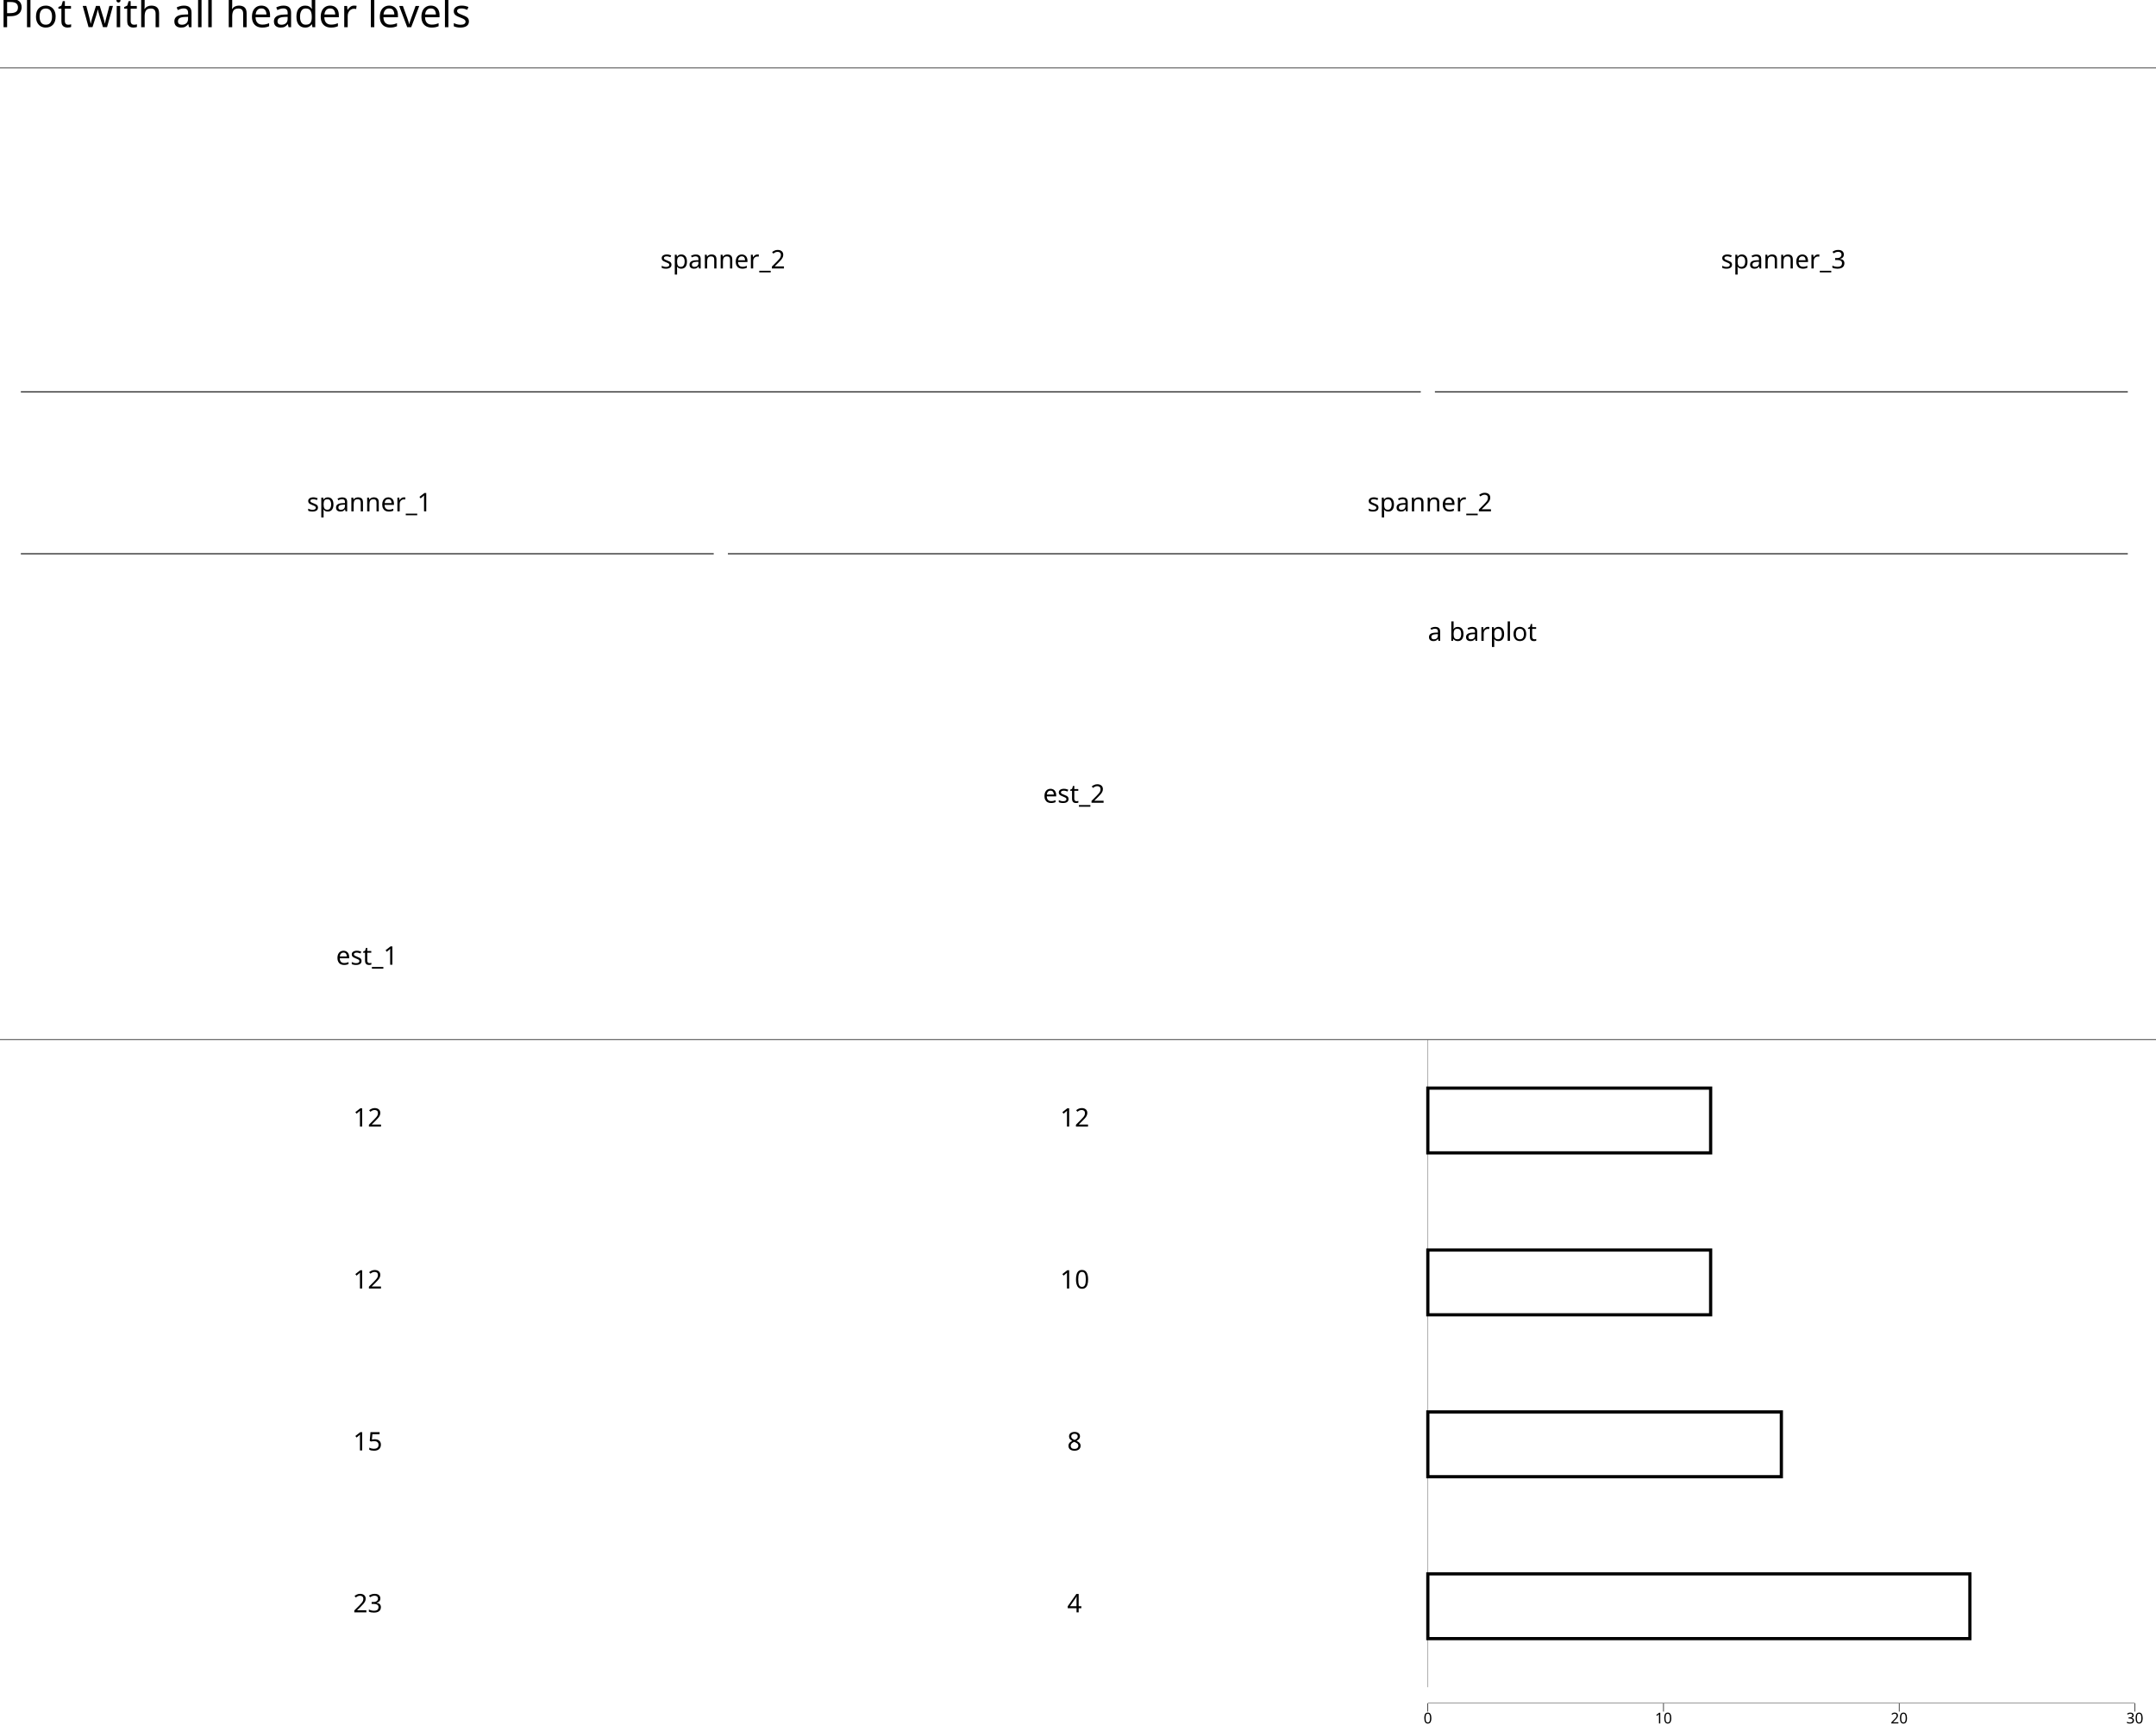
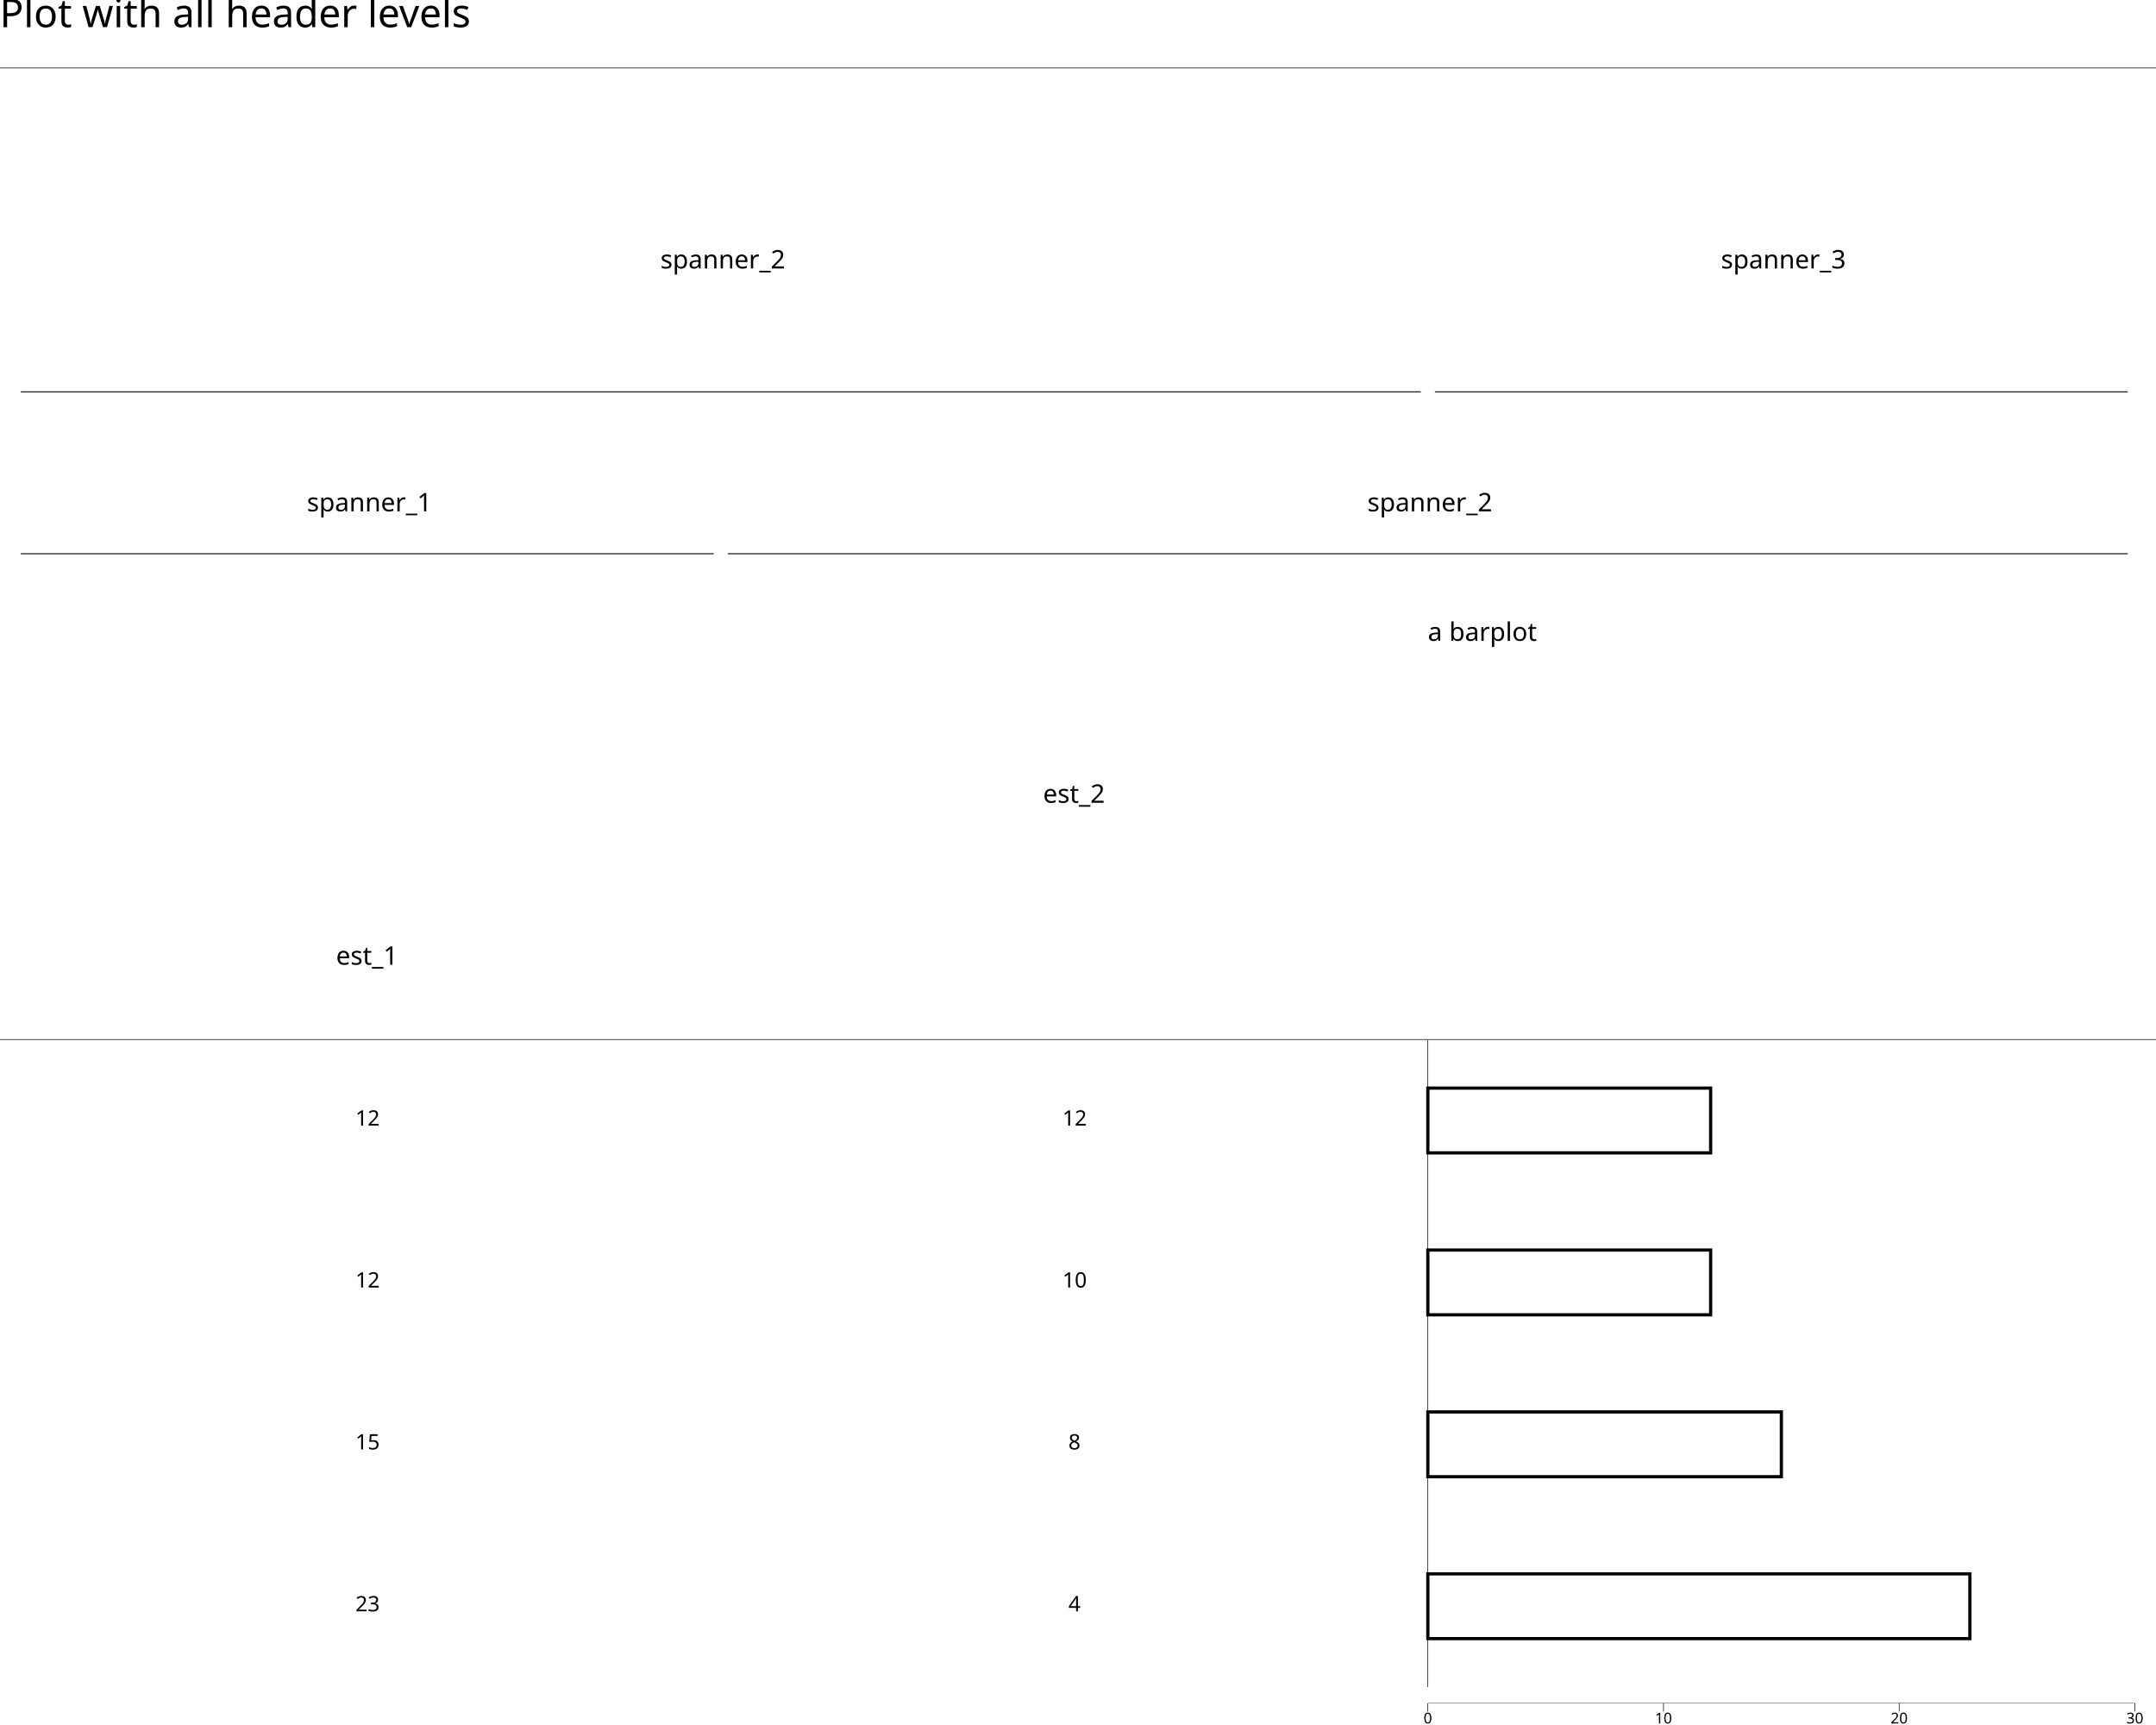
<svg xmlns="http://www.w3.org/2000/svg" class="svglite" data-engine-version="2.0" width="720.00pt" height="576.00pt" viewBox="0 0 720.00 576.00">
  <defs>
    <style type="text/css">
    .svglite line, .svglite polyline, .svglite polygon, .svglite path, .svglite rect, .svglite circle {
      fill: none;
      stroke: #000000;
      stroke-linecap: round;
      stroke-linejoin: round;
      stroke-miterlimit: 10.00;
    }
  </style>
  </defs>
  <rect width="100%" height="100%" style="stroke: none; fill: #FFFFFF;" />
  <defs>
    <clipPath id="cpMC4wMHw3MjAuMDB8MC4wMHw1NzYuMDA=">
      <rect x="0.00" y="0.00" width="720.00" height="576.00" />
    </clipPath>
  </defs>
  <g clip-path="url(#cpMC4wMHw3MjAuMDB8MC4wMHw1NzYuMDA=)">
    <rect x="0.00" y="0.00" width="720.00" height="576.00" style="stroke-width: 1.07; stroke: #FFFFFF; fill: #FFFFFF;" />
  </g>
  <defs>
    <clipPath id="cpMC4wMHw3MjAuMDB8MTcuMzB8NTY4Ljc4">
      <rect x="0.00" y="17.30" width="720.00" height="551.48" />
    </clipPath>
  </defs>
  <g clip-path="url(#cpMC4wMHw3MjAuMDB8MTcuMzB8NTY4Ljc4)">
    <rect x="-0.095" y="17.30" width="720.09" height="551.48" style="stroke-width: 1.07; stroke: none; fill: #FFFFFF;" />
    <rect x="-0.095" y="347.11" width="720.09" height="54.07" style="stroke-width: 0.21; stroke: none; stroke-linecap: butt; stroke-linejoin: miter; fill: #FFFFFF;" />
    <rect x="-0.095" y="401.18" width="720.09" height="54.07" style="stroke-width: 0.21; stroke: none; stroke-linecap: butt; stroke-linejoin: miter; fill: #FFFFFF;" />
    <rect x="-0.095" y="455.24" width="720.09" height="54.07" style="stroke-width: 0.21; stroke: none; stroke-linecap: butt; stroke-linejoin: miter; fill: #FFFFFF;" />
    <rect x="-0.095" y="509.31" width="720.09" height="54.07" style="stroke-width: 0.21; stroke: none; stroke-linecap: butt; stroke-linejoin: miter; fill: #FFFFFF;" />
-     <line x1="476.83" y1="347.11" x2="476.83" y2="563.37" style="stroke-width: 0.21; stroke: #A9A9A9; stroke-linecap: butt;" />
-     <line x1="476.83" y1="347.11" x2="476.83" y2="563.37" style="stroke-width: 0.21; stroke: #A9A9A9; stroke-linecap: butt;" />
+     <line x1="476.83" y1="347.11" x2="476.83" y2="563.37" style="stroke-width: 0.21; stroke-linecap: butt;" />
    <rect x="-0.095" y="22.71" width="720.09" height="324.40" style="stroke-width: 1.07; stroke: none; stroke-linecap: butt; stroke-linejoin: miter; fill: #FFFFFF;" />
    <rect x="-0.095" y="22.71" width="720.09" height="324.40" style="stroke-width: 1.07; stroke: none; stroke-linecap: butt; stroke-linejoin: miter; fill: #FFFFFF;" />
    <rect x="-0.095" y="22.71" width="720.09" height="324.40" style="stroke-width: 1.07; stroke: none; stroke-linecap: butt; stroke-linejoin: miter; fill: #FFFFFF;" />
    <rect x="-0.095" y="22.71" width="720.09" height="324.40" style="stroke-width: 1.07; stroke: none; stroke-linecap: butt; stroke-linejoin: miter; fill: #FFFFFF;" />
    <line x1="476.83" y1="568.78" x2="712.94" y2="568.78" style="stroke-width: 0.21; stroke-linecap: butt;" />
    <line x1="-0.095" y1="347.11" x2="720.00" y2="347.11" style="stroke-width: 0.21; stroke-linecap: butt;" />
    <line x1="-0.095" y1="22.71" x2="720.00" y2="22.71" style="stroke-width: 0.21; stroke-linecap: butt;" />
    <rect x="476.83" y="363.33" width="94.44" height="21.63" style="stroke-width: 1.07; stroke-linecap: butt; stroke-linejoin: miter; fill: #FFFFFF;" />
    <rect x="476.83" y="417.40" width="94.44" height="21.63" style="stroke-width: 1.07; stroke-linecap: butt; stroke-linejoin: miter; fill: #FFFFFF;" />
    <rect x="476.83" y="471.46" width="118.06" height="21.63" style="stroke-width: 1.07; stroke-linecap: butt; stroke-linejoin: miter; fill: #FFFFFF;" />
    <rect x="476.83" y="525.53" width="181.02" height="21.63" style="stroke-width: 1.07; stroke-linecap: butt; stroke-linejoin: miter; fill: #FFFFFF;" />
-     <text x="354.02" y="376.19" style="font-size: 8.54px; font-family: sans;" textLength="9.50px" lengthAdjust="spacingAndGlyphs">12</text>
-     <text x="354.02" y="430.26" style="font-size: 8.54px; font-family: sans;" textLength="9.50px" lengthAdjust="spacingAndGlyphs">10</text>
-     <text x="356.40" y="484.33" style="font-size: 8.54px; font-family: sans;" textLength="4.75px" lengthAdjust="spacingAndGlyphs">8</text>
-     <text x="356.40" y="538.39" style="font-size: 8.54px; font-family: sans;" textLength="4.75px" lengthAdjust="spacingAndGlyphs">4</text>
-     <text x="117.91" y="376.19" style="font-size: 8.54px; font-family: sans;" textLength="9.50px" lengthAdjust="spacingAndGlyphs">12</text>
-     <text x="117.91" y="430.26" style="font-size: 8.54px; font-family: sans;" textLength="9.50px" lengthAdjust="spacingAndGlyphs">12</text>
-     <text x="117.91" y="484.33" style="font-size: 8.54px; font-family: sans;" textLength="9.50px" lengthAdjust="spacingAndGlyphs">15</text>
-     <text x="117.91" y="538.39" style="font-size: 8.54px; font-family: sans;" textLength="9.50px" lengthAdjust="spacingAndGlyphs">23</text>
+     <text x="354.82" y="375.85" style="font-size: 7.11px; font-family: sans;" textLength="7.91px" lengthAdjust="spacingAndGlyphs">12</text>
+     <text x="354.82" y="429.92" style="font-size: 7.11px; font-family: sans;" textLength="7.91px" lengthAdjust="spacingAndGlyphs">10</text>
+     <text x="356.79" y="483.98" style="font-size: 7.11px; font-family: sans;" textLength="3.96px" lengthAdjust="spacingAndGlyphs">8</text>
+     <text x="356.79" y="538.05" style="font-size: 7.11px; font-family: sans;" textLength="3.96px" lengthAdjust="spacingAndGlyphs">4</text>
+     <text x="118.70" y="375.85" style="font-size: 7.11px; font-family: sans;" textLength="7.91px" lengthAdjust="spacingAndGlyphs">12</text>
+     <text x="118.70" y="429.92" style="font-size: 7.11px; font-family: sans;" textLength="7.91px" lengthAdjust="spacingAndGlyphs">12</text>
+     <text x="118.70" y="483.98" style="font-size: 7.11px; font-family: sans;" textLength="7.91px" lengthAdjust="spacingAndGlyphs">15</text>
+     <text x="118.70" y="538.05" style="font-size: 7.11px; font-family: sans;" textLength="7.91px" lengthAdjust="spacingAndGlyphs">23</text>
    <line x1="6.96" y1="184.91" x2="238.35" y2="184.91" style="stroke-width: 0.32; stroke-linecap: butt;" />
    <text x="102.49" y="170.74" style="font-size: 8.54px; font-family: sans;" textLength="40.35px" lengthAdjust="spacingAndGlyphs">spanner_1</text>
    <line x1="243.08" y1="184.91" x2="710.58" y2="184.91" style="stroke-width: 0.32; stroke-linecap: butt;" />
    <text x="456.65" y="170.74" style="font-size: 8.54px; font-family: sans;" textLength="40.35px" lengthAdjust="spacingAndGlyphs">spanner_2</text>
    <line x1="6.96" y1="130.84" x2="474.47" y2="130.84" style="stroke-width: 0.32; stroke-linecap: butt;" />
    <text x="220.54" y="89.64" style="font-size: 8.54px; font-family: sans;" textLength="40.35px" lengthAdjust="spacingAndGlyphs">spanner_2</text>
    <line x1="479.19" y1="130.84" x2="710.58" y2="130.84" style="stroke-width: 0.32; stroke-linecap: butt;" />
    <text x="574.71" y="89.64" style="font-size: 8.54px; font-family: sans;" textLength="40.35px" lengthAdjust="spacingAndGlyphs">spanner_3</text>
    <text x="476.83" y="213.99" style="font-size: 8.54px; font-family: sans;" textLength="4.75px" lengthAdjust="spacingAndGlyphs">a</text>
    <text x="483.95" y="213.99" style="font-size: 8.54px; font-family: sans;" textLength="26.10px" lengthAdjust="spacingAndGlyphs">barplot</text>
    <text x="348.33" y="268.06" style="font-size: 8.54px; font-family: sans;" textLength="20.89px" lengthAdjust="spacingAndGlyphs">est_2</text>
    <text x="112.22" y="322.13" style="font-size: 8.54px; font-family: sans;" textLength="20.89px" lengthAdjust="spacingAndGlyphs">est_1</text>
  </g>
  <g clip-path="url(#cpMC4wMHw3MjAuMDB8MC4wMHw1NzYuMDA=)">
    <polyline points="476.83,571.52 476.83,568.78 " style="stroke-width: 0.21; stroke-linecap: butt;" />
    <polyline points="555.53,571.52 555.53,568.78 " style="stroke-width: 0.21; stroke-linecap: butt;" />
    <polyline points="634.24,571.52 634.24,568.78 " style="stroke-width: 0.21; stroke-linecap: butt;" />
    <polyline points="712.94,571.52 712.94,568.78 " style="stroke-width: 0.21; stroke-linecap: butt;" />
    <text x="476.83" y="575.48" text-anchor="middle" style="font-size: 5.00px; font-family: sans;" textLength="2.78px" lengthAdjust="spacingAndGlyphs">0</text>
    <text x="555.53" y="575.48" text-anchor="middle" style="font-size: 5.00px; font-family: sans;" textLength="5.56px" lengthAdjust="spacingAndGlyphs">10</text>
    <text x="634.24" y="575.48" text-anchor="middle" style="font-size: 5.00px; font-family: sans;" textLength="5.56px" lengthAdjust="spacingAndGlyphs">20</text>
    <text x="712.94" y="575.48" text-anchor="middle" style="font-size: 5.00px; font-family: sans;" textLength="5.56px" lengthAdjust="spacingAndGlyphs">30</text>
    <text x="-0.095" y="9.08" style="font-size: 13.20px; font-family: sans;" textLength="148.95px" lengthAdjust="spacingAndGlyphs">Plot with all header levels</text>
  </g>
</svg>
